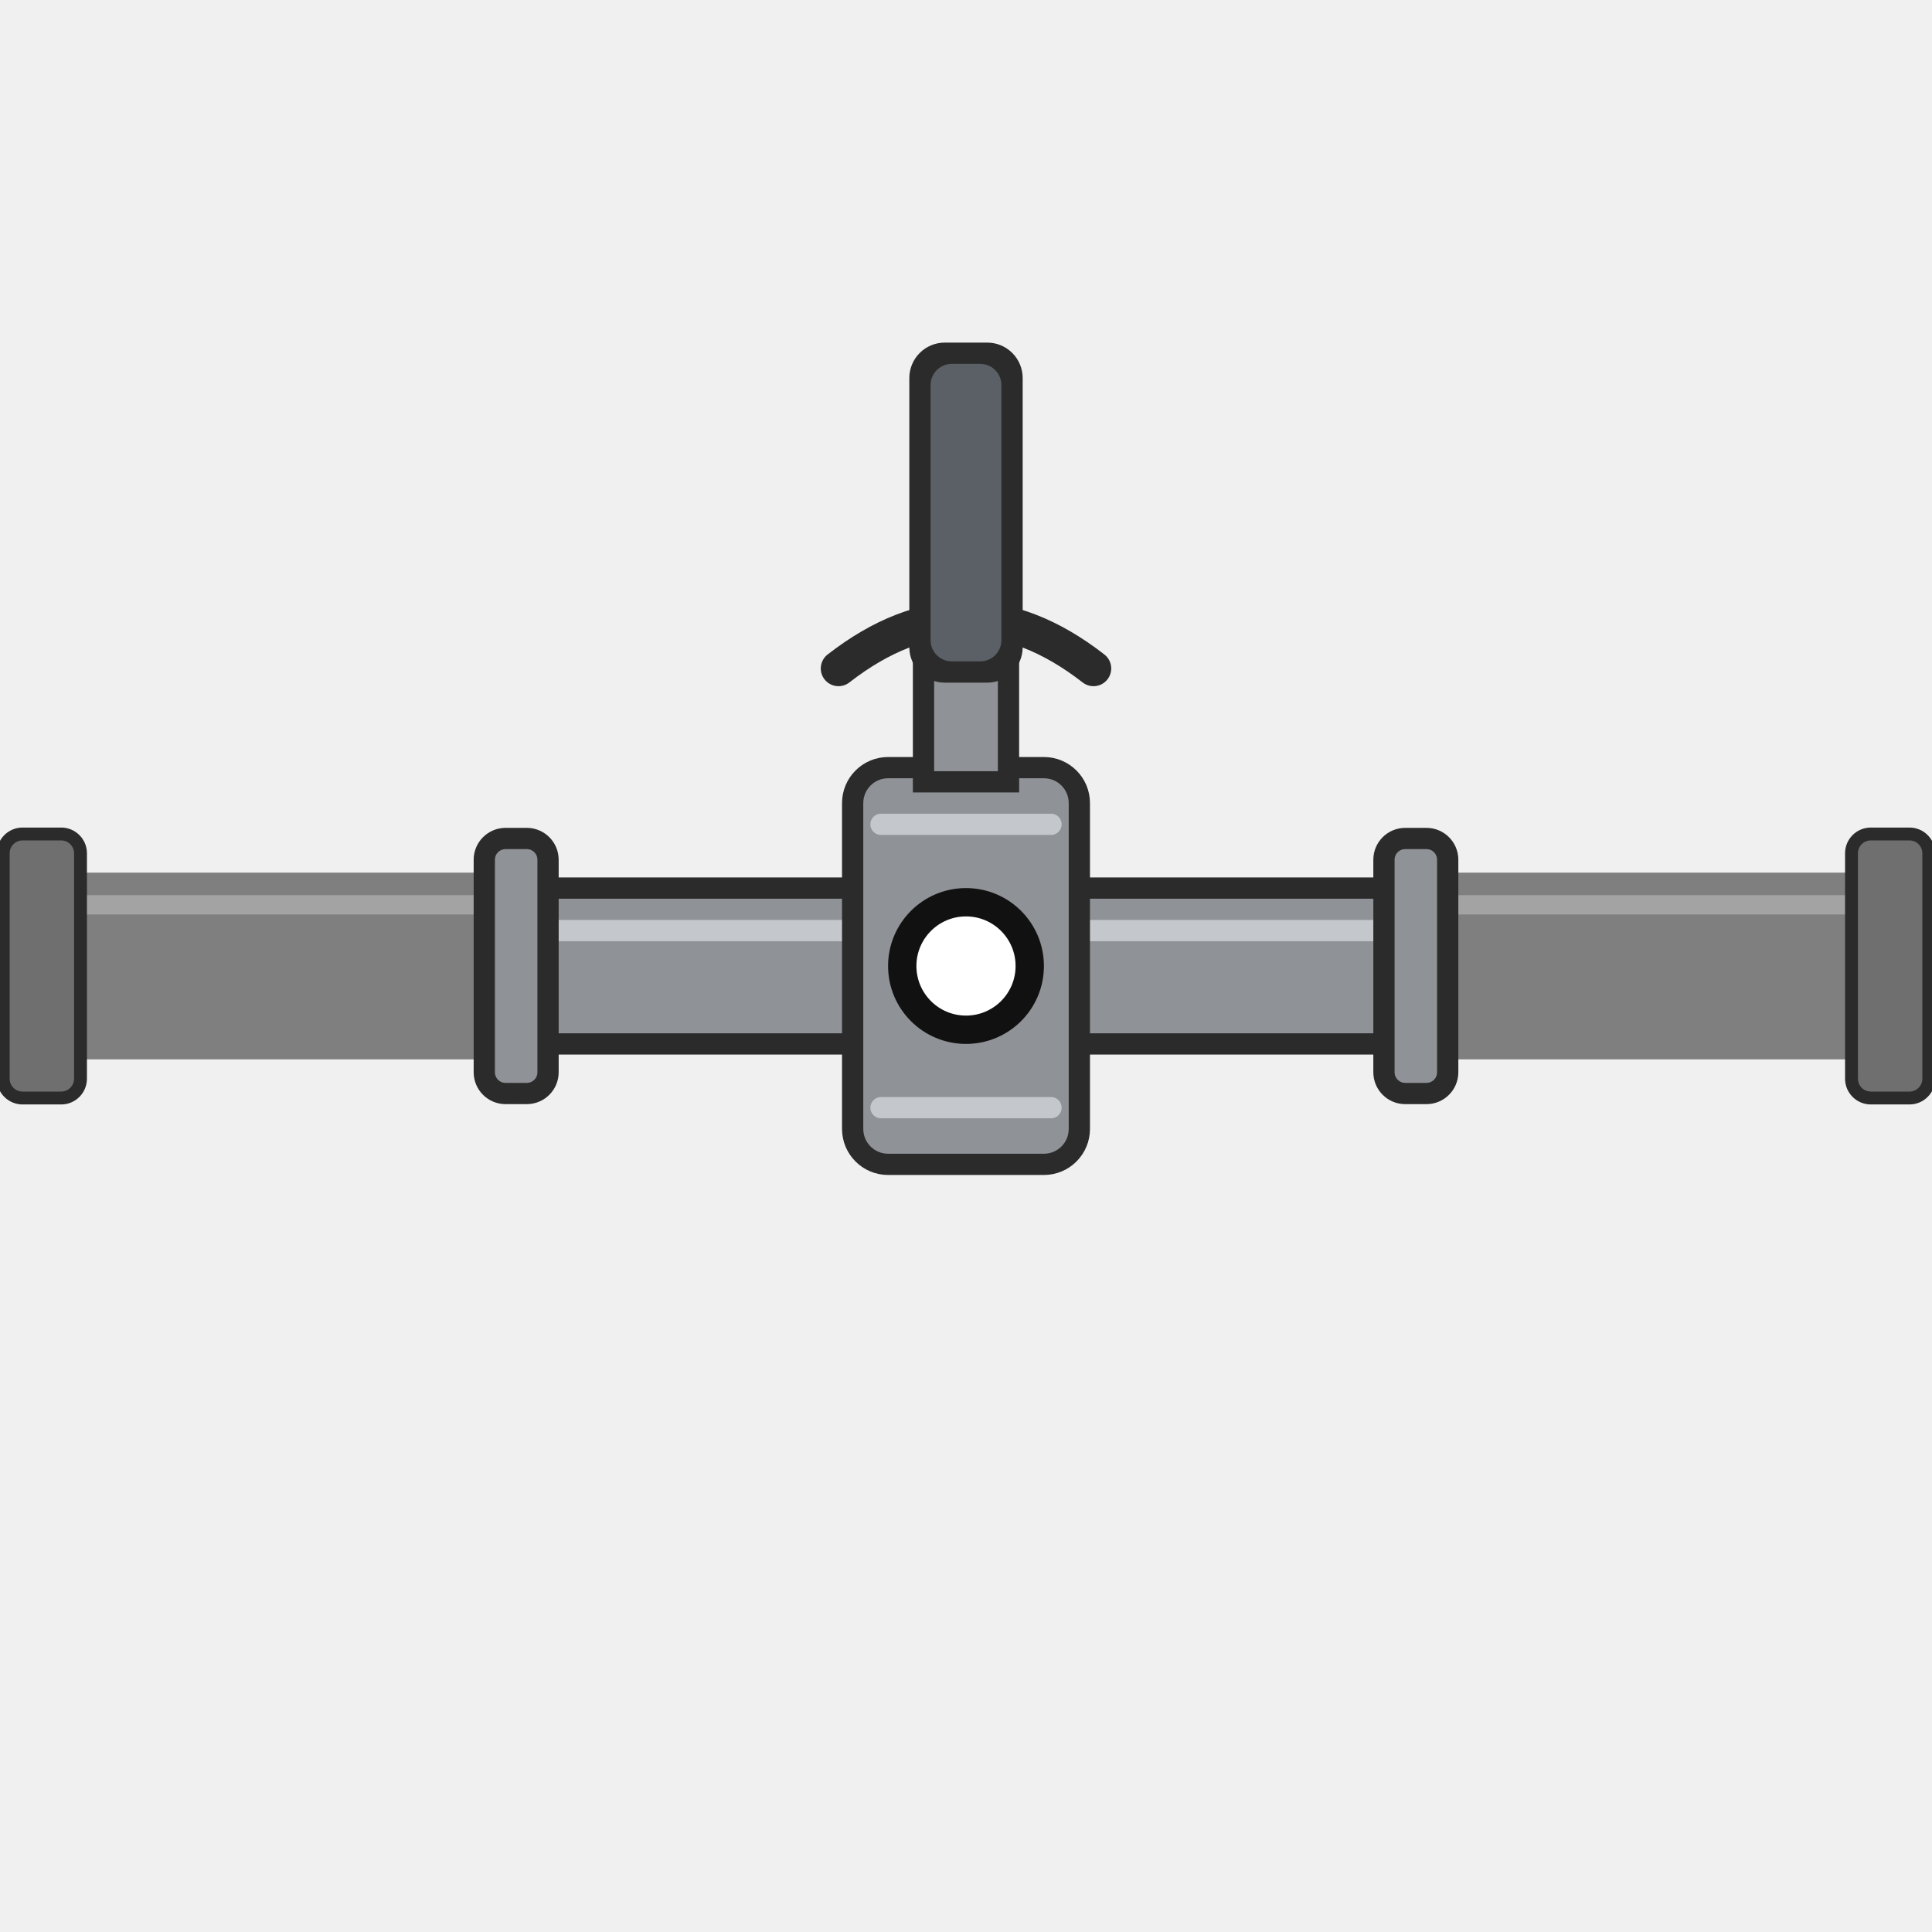
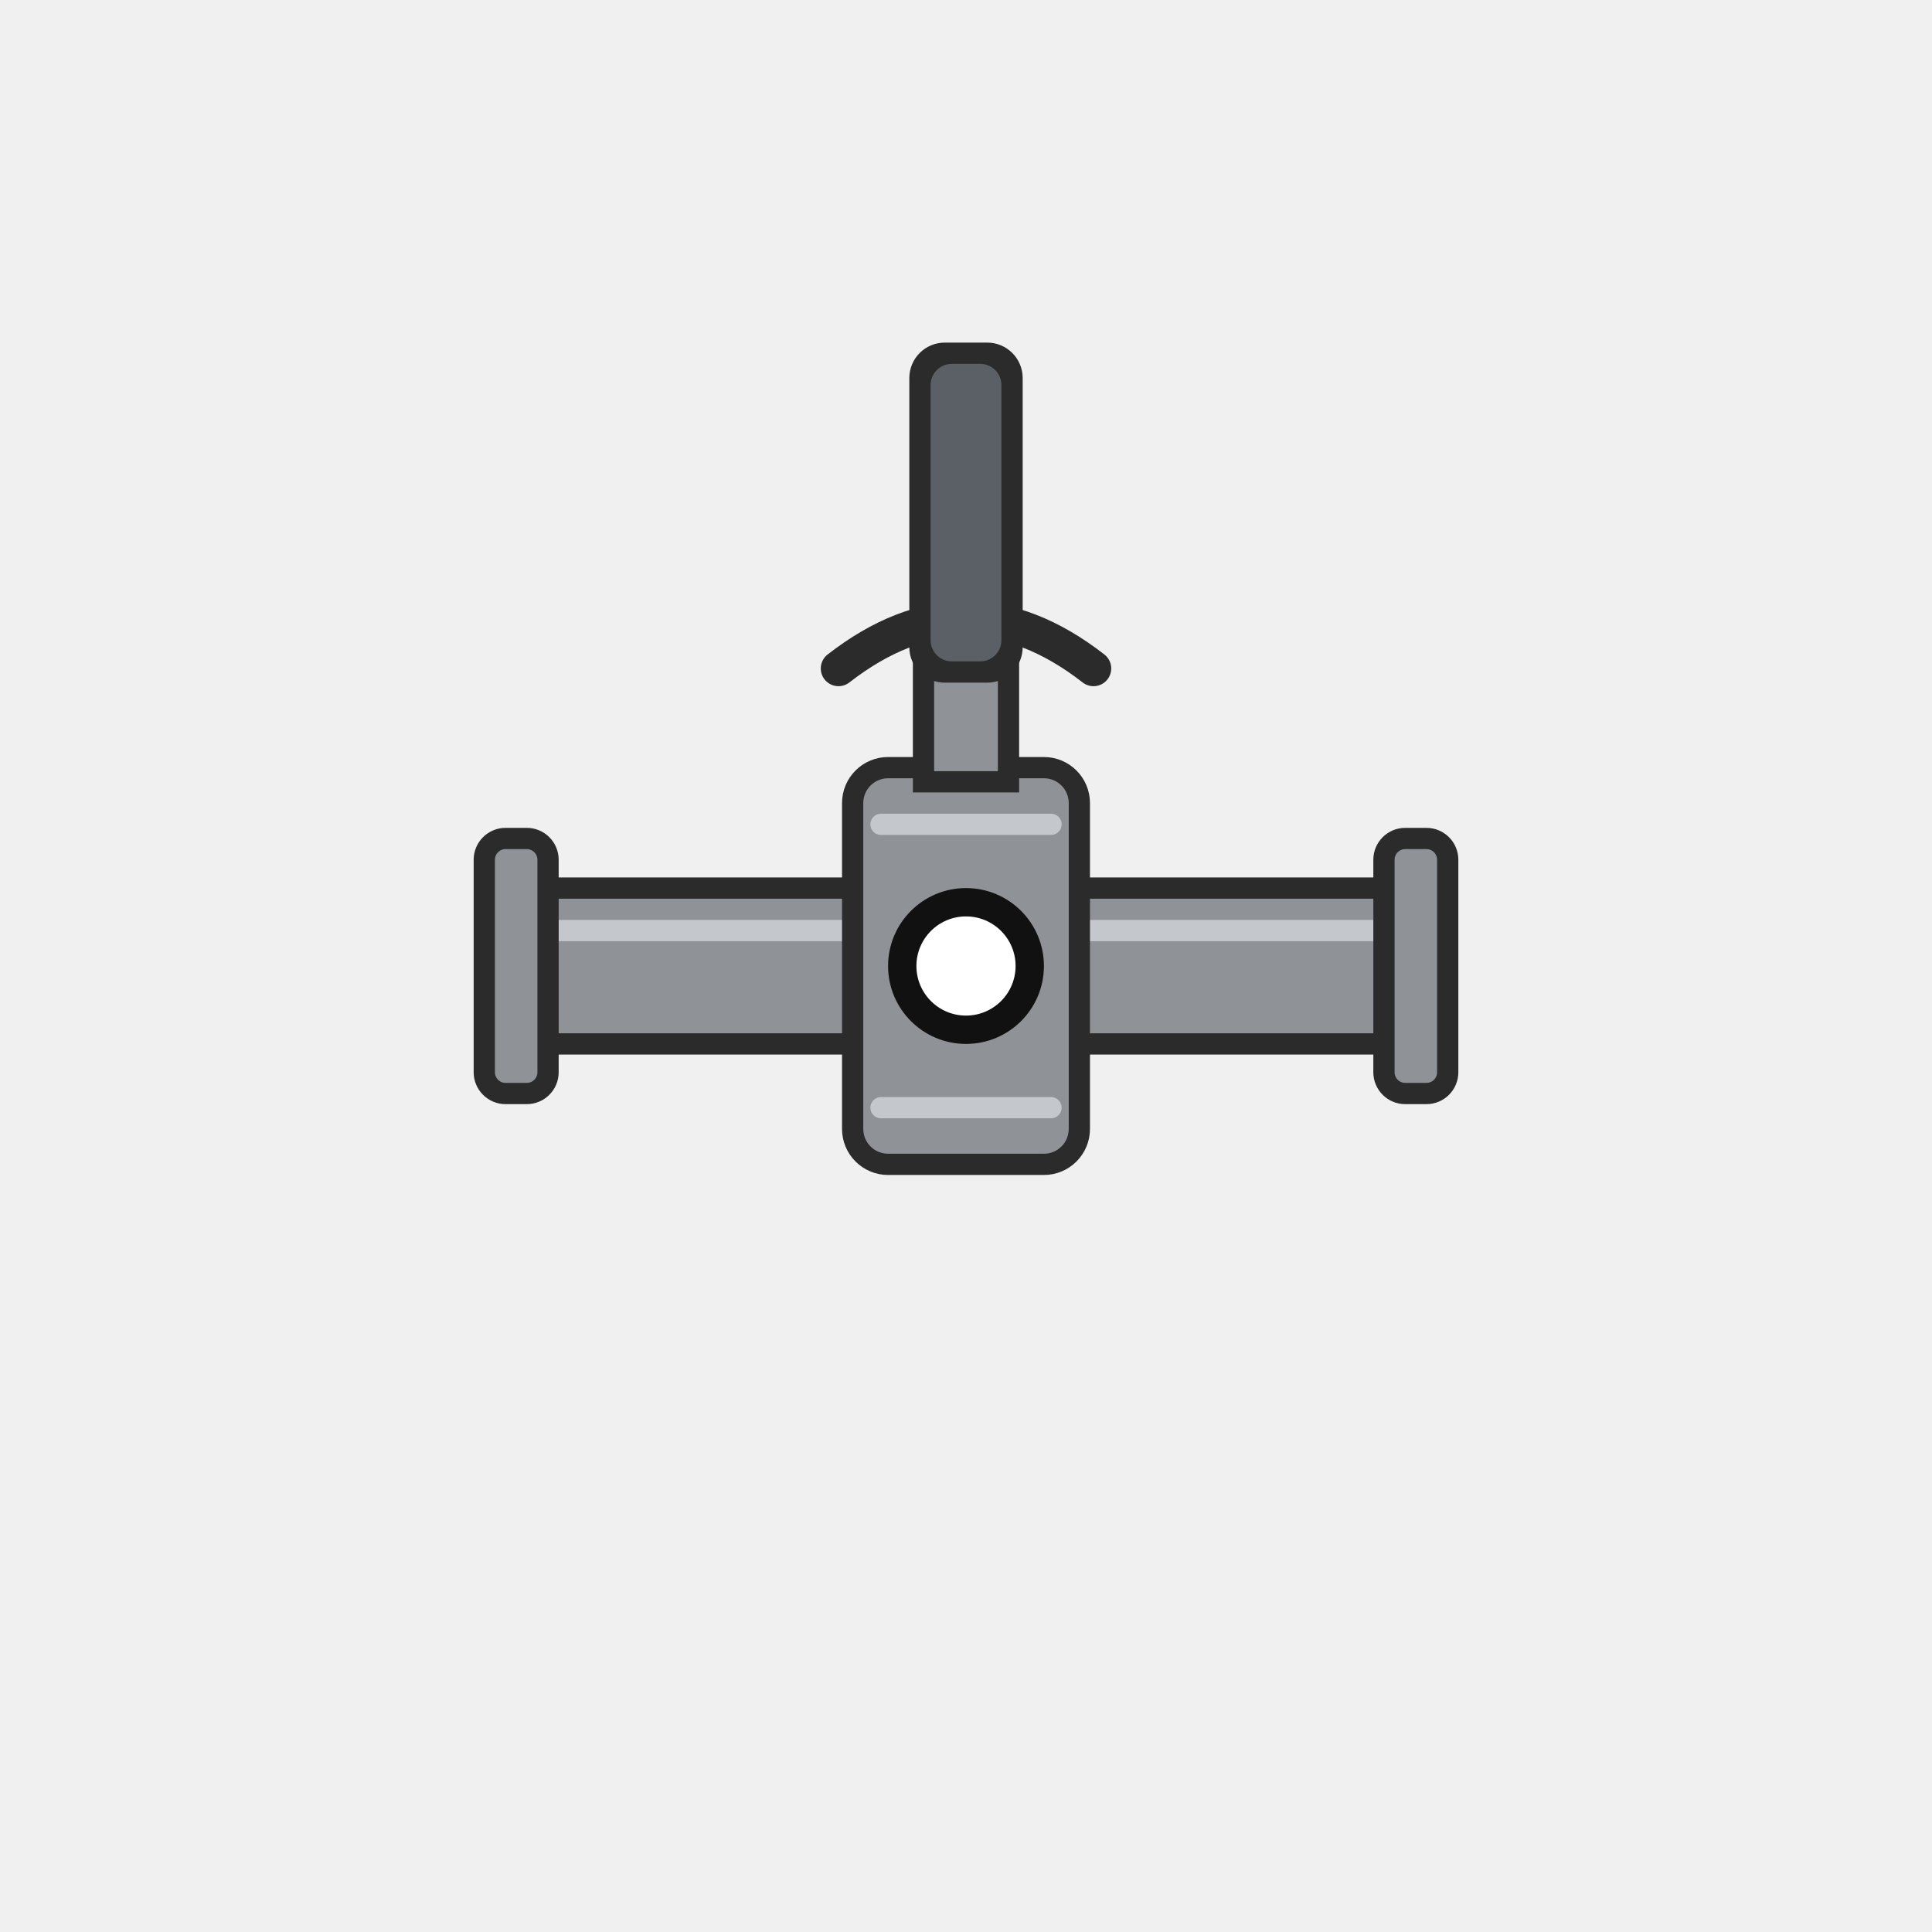
<svg xmlns="http://www.w3.org/2000/svg" viewBox="0 0 300 300" data-valve-standard="1">
-   <rect x="0" y="135.5" width="74" height="29" fill="#7f7f7f" />
-   <path d="M0 140.5 H74.0" stroke="#a3a3a3" stroke-width="3" />
-   <rect x="0.5" y="129.5" width="12" height="41" rx="3" fill="#6f6f6f" stroke="#2b2b2b" stroke-width="2" />
-   <rect x="226" y="135.5" width="74" height="29" fill="#7f7f7f" />
-   <path d="M226 140.5 H300.0" stroke="#a3a3a3" stroke-width="3" />
-   <rect x="287.5" y="129.5" width="12" height="41" rx="3" fill="#6f6f6f" stroke="#2b2b2b" stroke-width="2" />
  <g transform="translate(73 48.8) scale(1.1)">
    <g>
      <rect x="8" y="81" width="124" height="22" fill="#8f9296" stroke="#2b2b2b" stroke-width="3" />
      <path d="M10 87 H130" stroke="#c4c7cb" stroke-width="3" stroke-linecap="round" />
      <rect x="2" y="74" width="9" height="36" rx="3" fill="#8f9296" stroke="#2b2b2b" stroke-width="3" />
      <rect x="129" y="74" width="9" height="36" rx="3" fill="#8f9296" stroke="#2b2b2b" stroke-width="3" />
      <rect x="54" y="64" width="32" height="56" rx="5" fill="#8f9296" stroke="#2b2b2b" stroke-width="3" />
      <path d="M58 72 H82 M58 112 H82" stroke="#c4c7cb" stroke-width="3" stroke-linecap="round" />
      <rect x="64" y="46" width="12" height="20" fill="#8f9296" stroke="#2b2b2b" stroke-width="3" />
      <path d="M52 50 Q70 36 88 50" fill="none" stroke="#2b2b2b" stroke-width="5" stroke-linecap="round" />
      <circle cx="70" cy="92" r="9" fill="#ffffff" stroke="#111" stroke-width="4" />
      <rect x="62" y="4" width="16" height="48" rx="5" fill="#2b2b2b" />
      <rect x="65" y="7" width="10" height="42" rx="3" fill="#5b6066" />
    </g>
  </g>
</svg>
